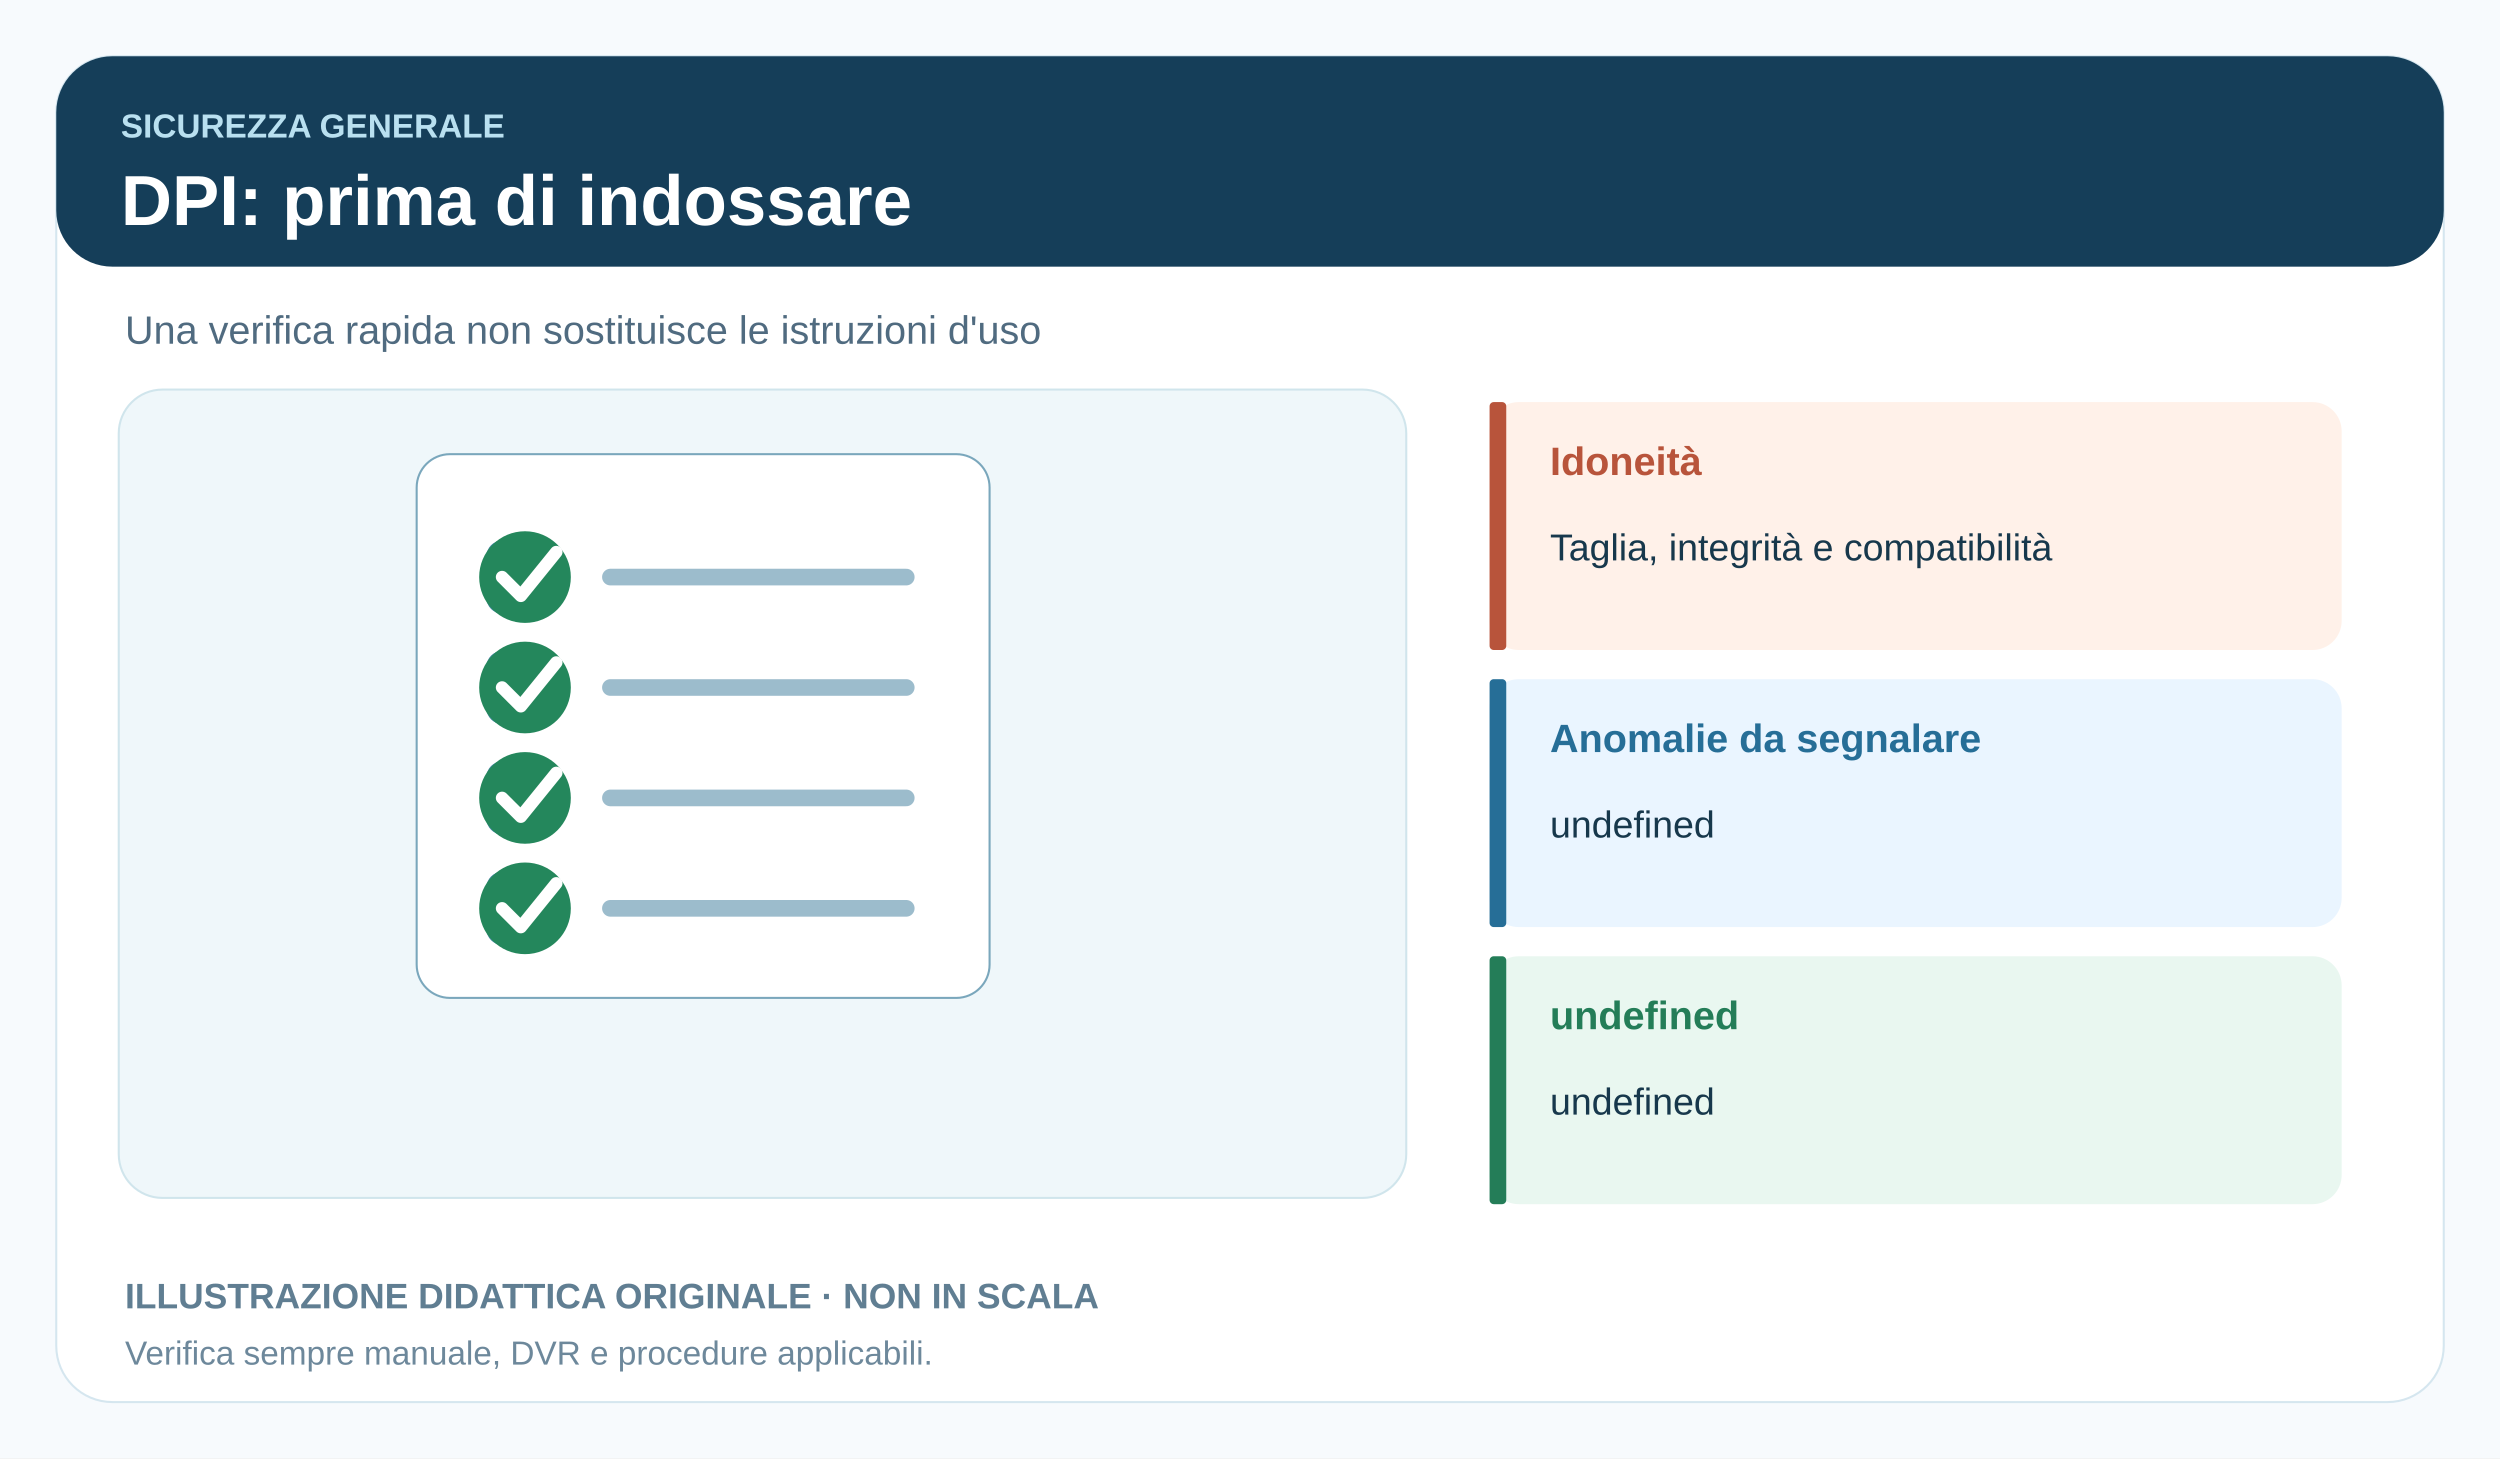
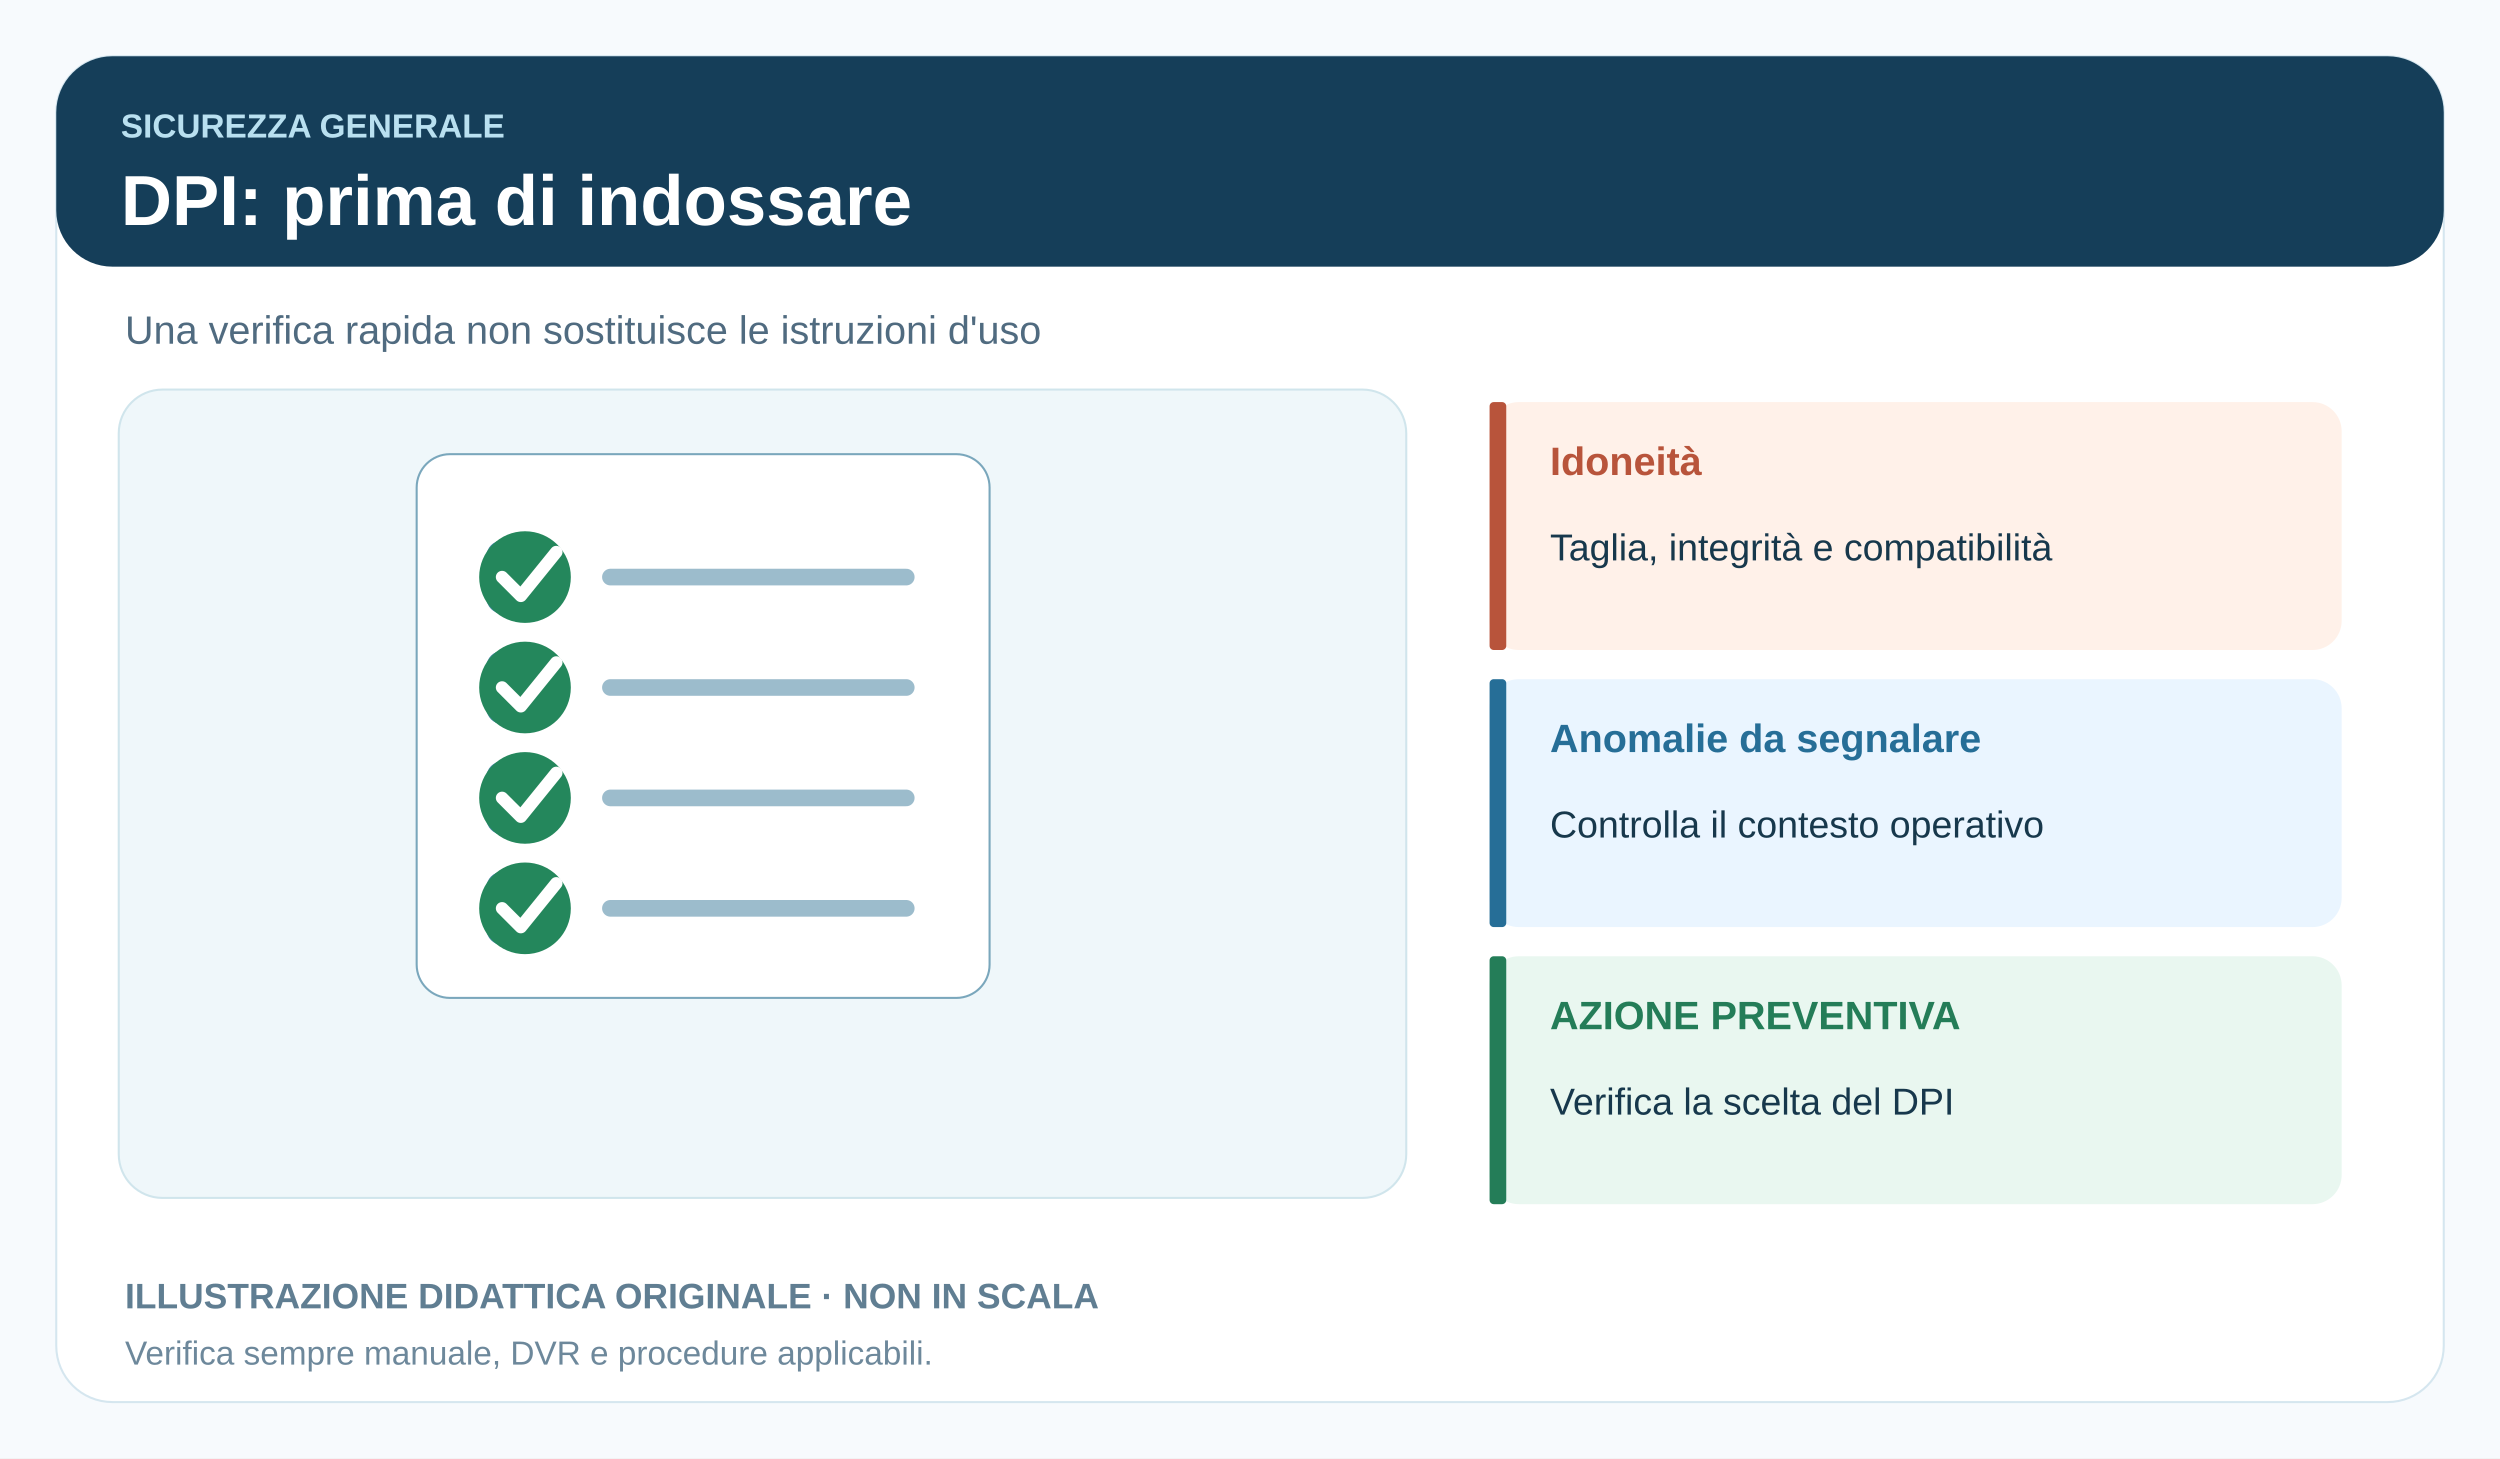
<svg xmlns="http://www.w3.org/2000/svg" width="1200" height="700" viewBox="0 0 1200 700" role="img" aria-labelledby="title desc">
  <rect x="0" y="0" width="1200" height="700" rx="0" fill="#f7fafd" stroke="none" />
  <rect x="27" y="27" width="1146" height="646" rx="27" fill="white" stroke="#d5e6ef" />
  <rect x="27" y="27" width="1146" height="101" rx="27" fill="#153e59" stroke="none" />
  <text x="58" y="66" fill="#b9e0f0" font-size="16" font-weight="700" font-family="Arial,Helvetica,sans-serif">SICUREZZA GENERALE</text>
  <text x="58" y="108" fill="white" font-size="34" font-weight="700" font-family="Arial,Helvetica,sans-serif">DPI: prima di indossare</text>
  <text x="60" y="165" fill="#506b80" font-size="19" font-weight="500" font-family="Arial,Helvetica,sans-serif">Una verifica rapida non sostituisce le istruzioni d'uso</text>
  <rect x="57" y="187" width="618" height="388" rx="21" fill="#eff7fa" stroke="#d0e5ec" />
  <rect x="200" y="218" width="275" height="261" rx="16" fill="white" stroke="#7aa7bc" />
  <rect x="234" y="260" width="35" height="34" rx="7" fill="#eef7fb" stroke="#4587a3" />
  <circle cx="252" cy="277" r="22" fill="#24875c" stroke="none" stroke-width="3" />
  <path d="M241 277l9 9 17 -21" stroke="white" stroke-width="6" stroke-linecap="round" stroke-linejoin="round" fill="none" />
  <path d="M293 277h142" stroke="#9cbccc" stroke-width="8" stroke-linecap="round" stroke-linejoin="round" fill="none" />
  <rect x="234" y="313" width="35" height="34" rx="7" fill="#eef7fb" stroke="#4587a3" />
  <circle cx="252" cy="330" r="22" fill="#24875c" stroke="none" stroke-width="3" />
  <path d="M241 330l9 9 17 -21" stroke="white" stroke-width="6" stroke-linecap="round" stroke-linejoin="round" fill="none" />
  <path d="M293 330h142" stroke="#9cbccc" stroke-width="8" stroke-linecap="round" stroke-linejoin="round" fill="none" />
  <rect x="234" y="366" width="35" height="34" rx="7" fill="#eef7fb" stroke="#4587a3" />
  <circle cx="252" cy="383" r="22" fill="#24875c" stroke="none" stroke-width="3" />
  <path d="M241 383l9 9 17 -21" stroke="white" stroke-width="6" stroke-linecap="round" stroke-linejoin="round" fill="none" />
  <path d="M293 383h142" stroke="#9cbccc" stroke-width="8" stroke-linecap="round" stroke-linejoin="round" fill="none" />
  <rect x="234" y="419" width="35" height="34" rx="7" fill="#eef7fb" stroke="#4587a3" />
  <circle cx="252" cy="436" r="22" fill="#24875c" stroke="none" stroke-width="3" />
  <path d="M241 436l9 9 17 -21" stroke="white" stroke-width="6" stroke-linecap="round" stroke-linejoin="round" fill="none" />
  <path d="M293 436h142" stroke="#9cbccc" stroke-width="8" stroke-linecap="round" stroke-linejoin="round" fill="none" />
  <rect x="713" y="186" width="421" height="390" rx="6" fill="#fff" stroke="none" />
  <rect x="715" y="193" width="409" height="119" rx="14" fill="#fff1e9" stroke="none" />
  <rect x="715" y="193" width="8" height="119" rx="2" fill="#b8543b" stroke="none" />
  <text x="744" y="228" fill="#b8543b" font-size="19" font-weight="700" font-family="Arial,Helvetica,sans-serif">Idoneità</text>
  <text x="744" y="269" fill="#17384c" font-size="18" font-weight="500" font-family="Arial,Helvetica,sans-serif">Taglia, integrità e compatibilità</text>
  <rect x="715" y="326" width="409" height="119" rx="14" fill="#eaf5ff" stroke="none" />
  <rect x="715" y="326" width="8" height="119" rx="2" fill="#266e97" stroke="none" />
  <text x="744" y="361" fill="#266e97" font-size="19" font-weight="700" font-family="Arial,Helvetica,sans-serif">Anomalie da segnalare</text>
-   <text x="744" y="402" fill="#17384c" font-size="18" font-weight="500" font-family="Arial,Helvetica,sans-serif">undefined</text>
+   <text x="744" y="402" fill="#17384c" font-size="18" font-weight="500" font-family="Arial,Helvetica,sans-serif">Controlla il contesto operativo</text>
  <rect x="715" y="459" width="409" height="119" rx="14" fill="#e9f7f0" stroke="none" />
  <rect x="715" y="459" width="8" height="119" rx="2" fill="#247d58" stroke="none" />
-   <text x="744" y="494" fill="#247d58" font-size="19" font-weight="700" font-family="Arial,Helvetica,sans-serif">undefined</text>
-   <text x="744" y="535" fill="#17384c" font-size="18" font-weight="500" font-family="Arial,Helvetica,sans-serif">undefined</text>
+   <text x="744" y="494" fill="#247d58" font-size="19" font-weight="700" font-family="Arial,Helvetica,sans-serif">AZIONE PREVENTIVA</text>
+   <text x="744" y="535" fill="#17384c" font-size="18" font-weight="500" font-family="Arial,Helvetica,sans-serif">Verifica la scelta del DPI</text>
  <text x="60" y="628" fill="#607e92" font-size="17" font-weight="700" font-family="Arial,Helvetica,sans-serif">ILLUSTRAZIONE DIDATTICA ORIGINALE · NON IN SCALA</text>
  <text x="60" y="655" fill="#6d889b" font-size="16" font-weight="500" font-family="Arial,Helvetica,sans-serif">Verifica sempre manuale, DVR e procedure applicabili.</text>
</svg>
